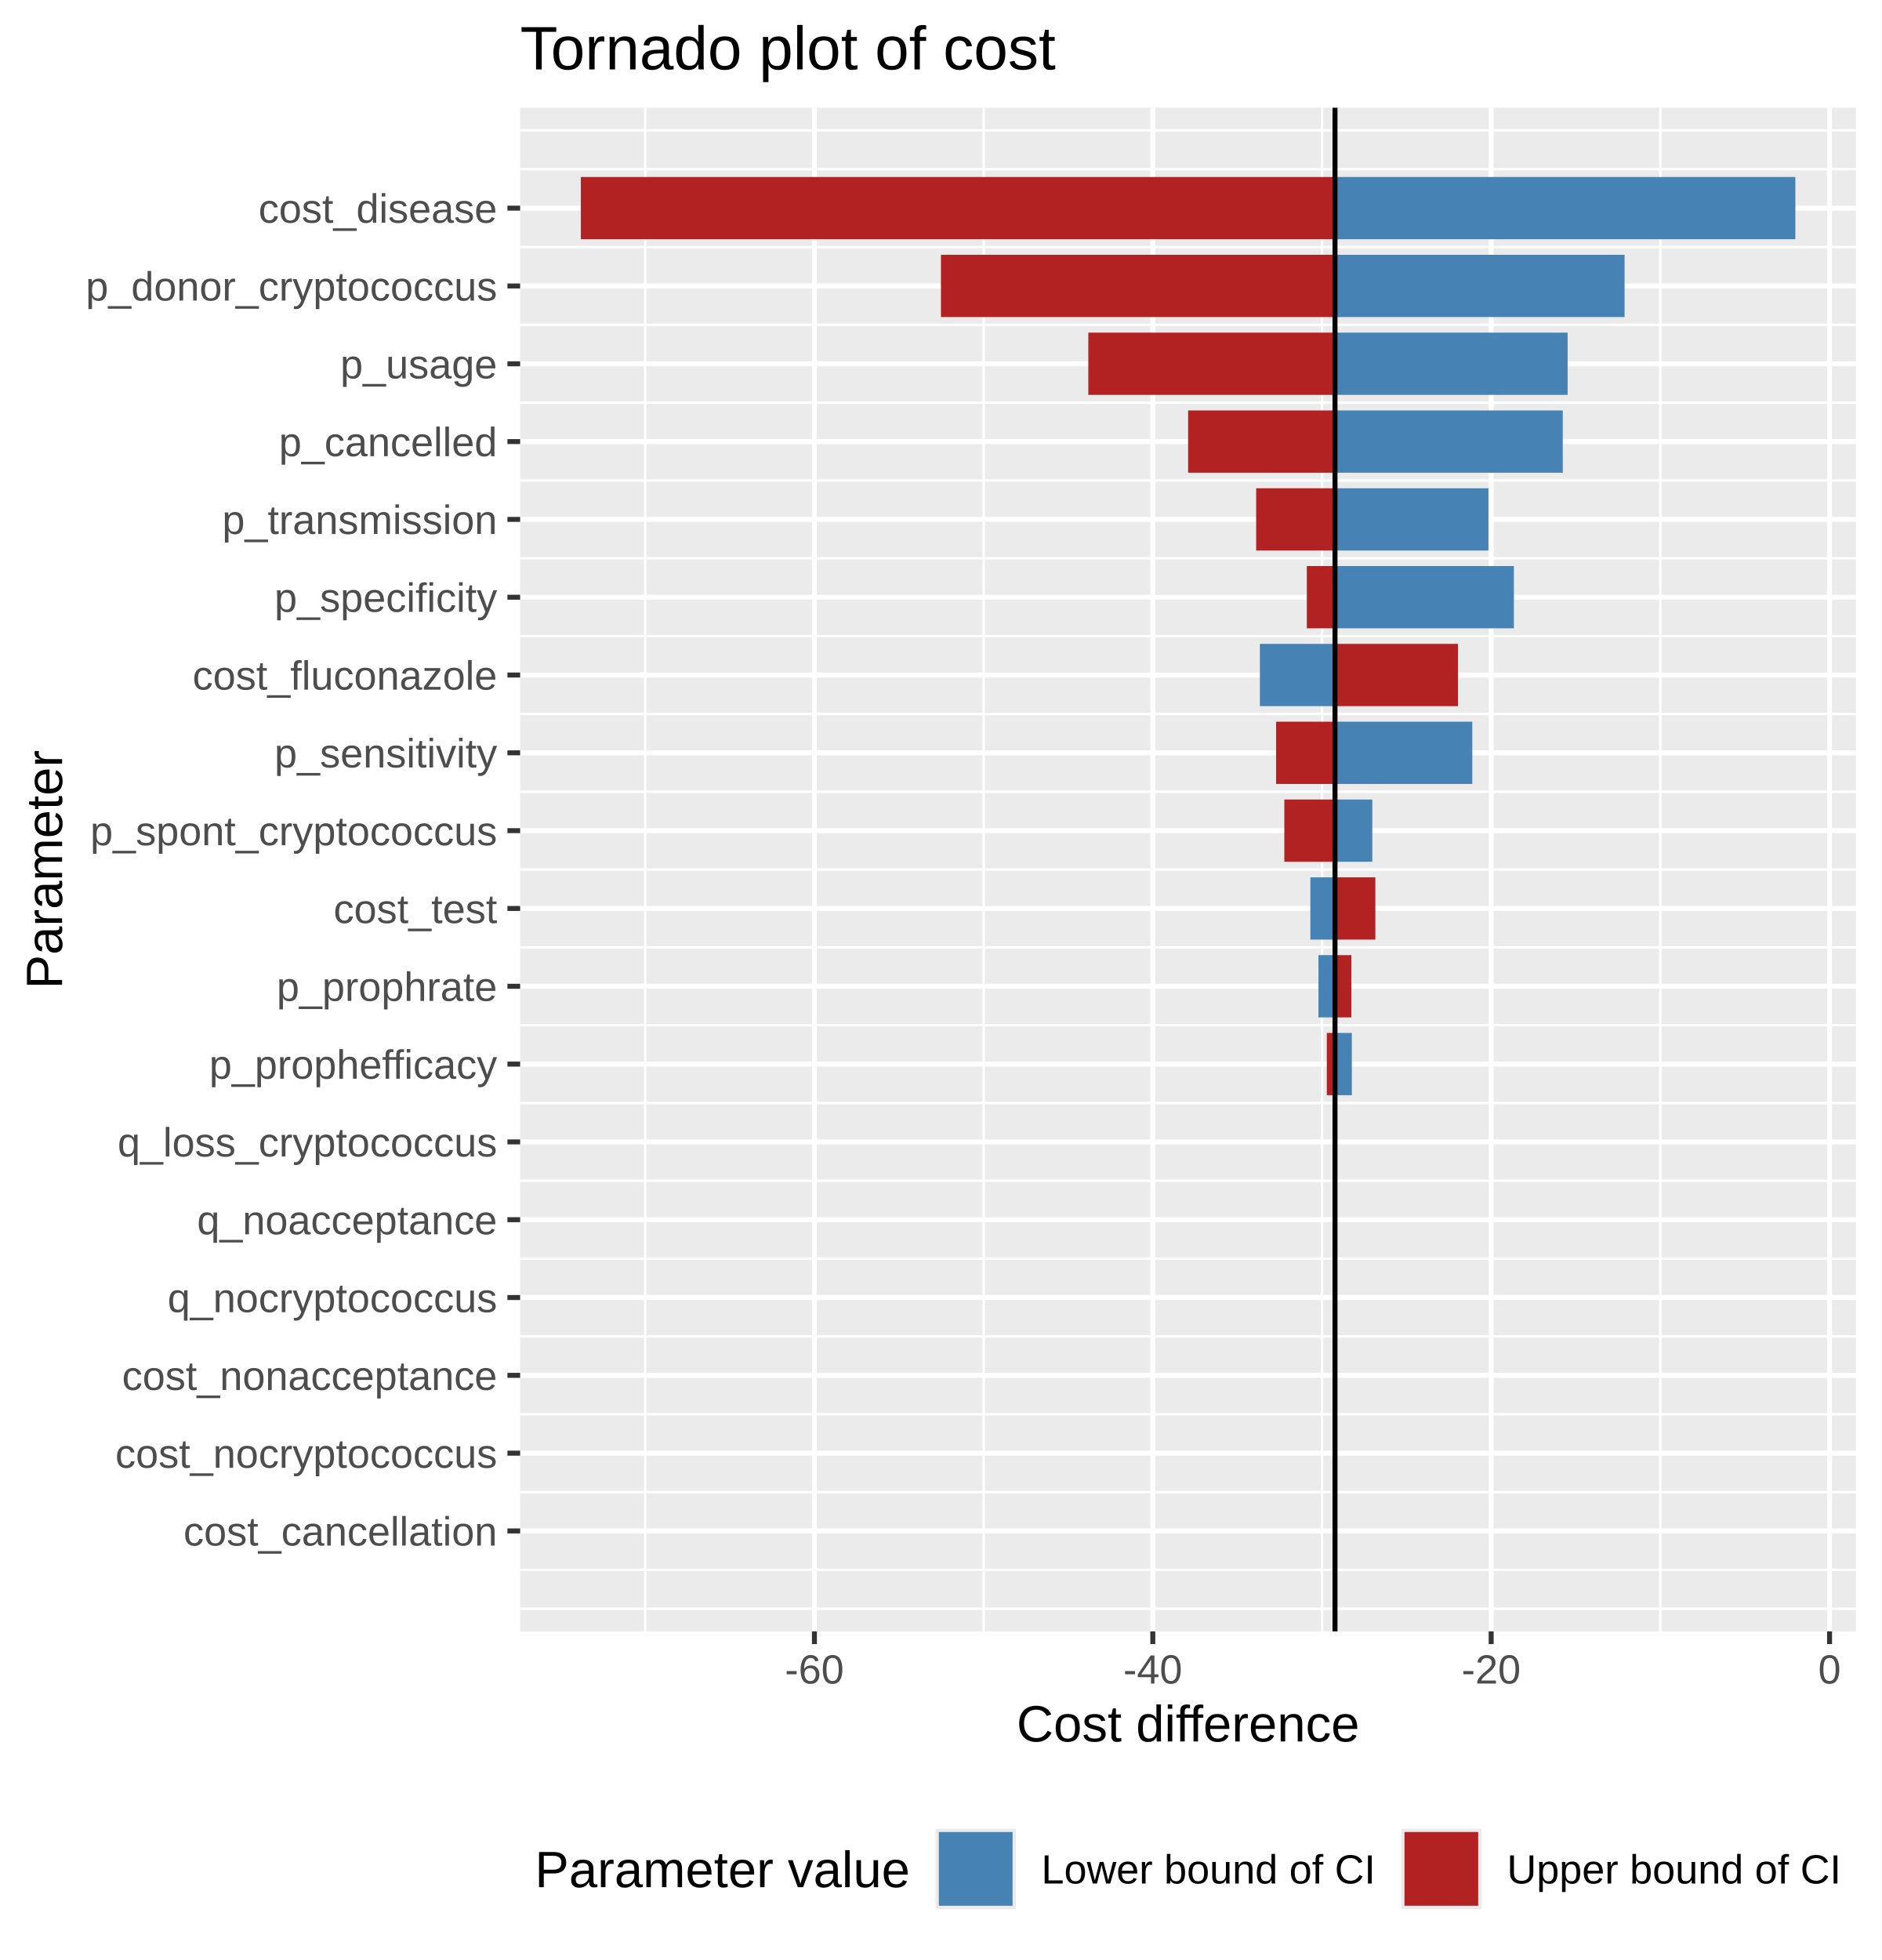
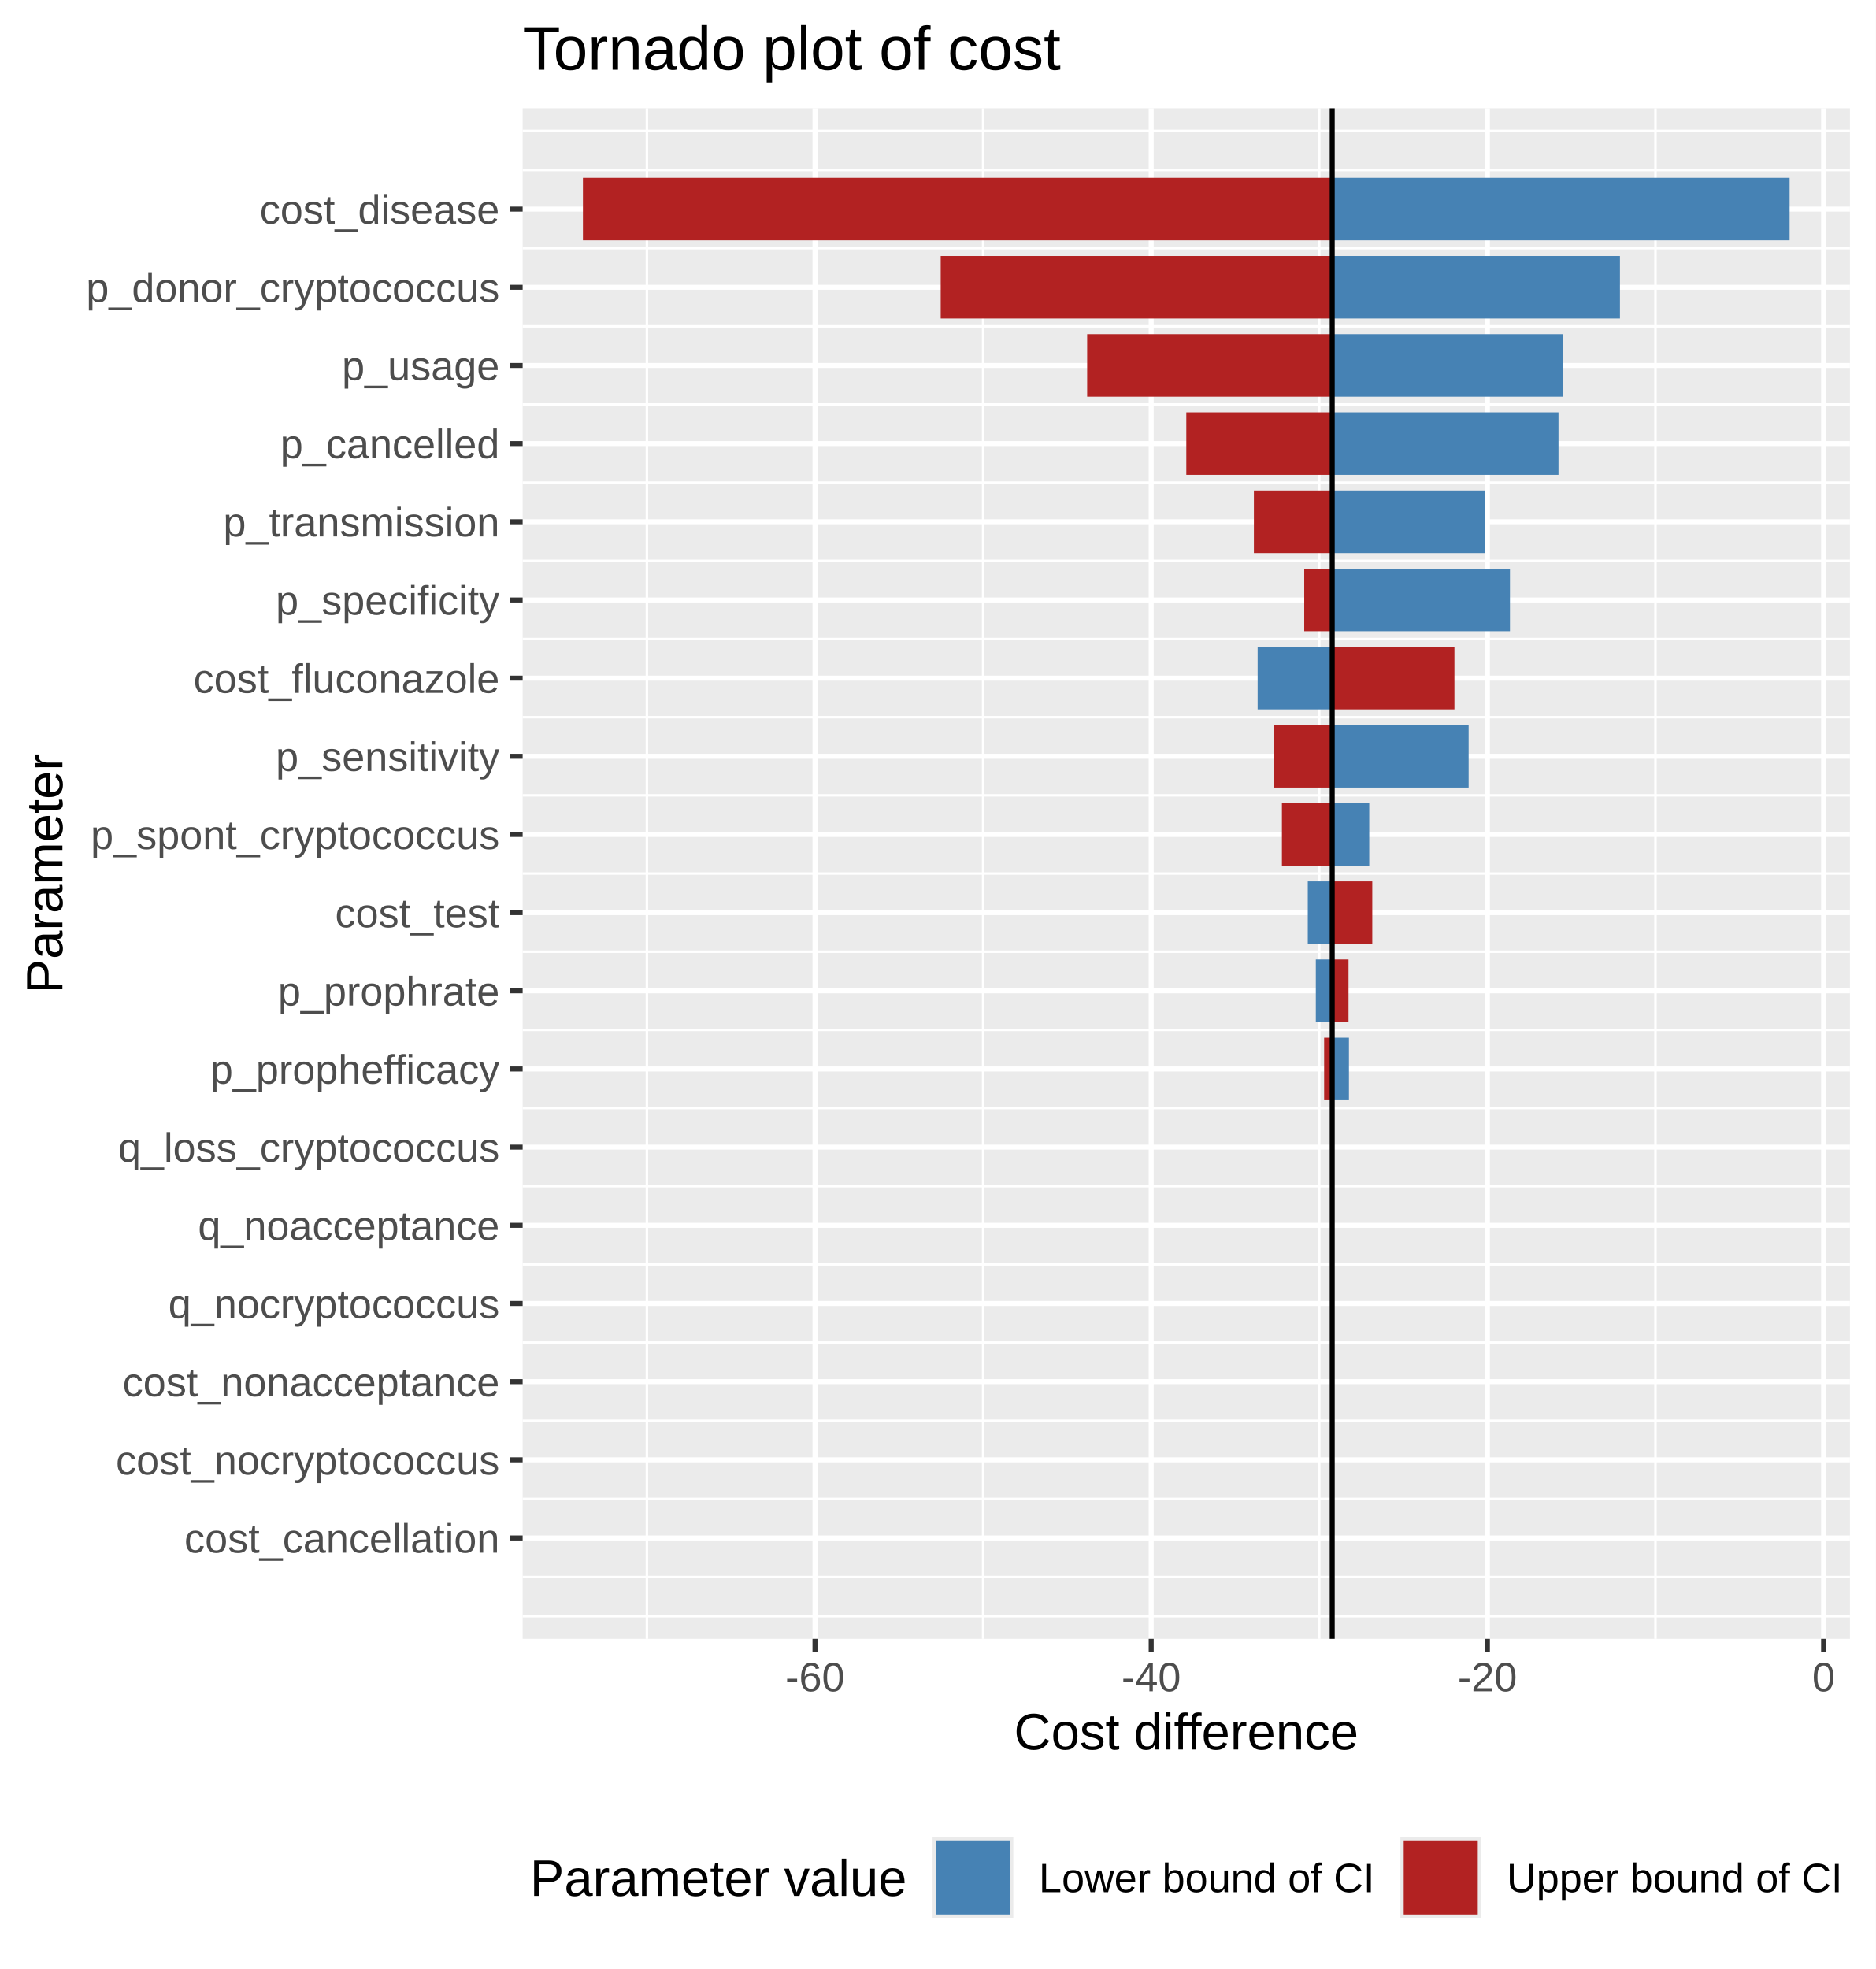
- <svg xmlns="http://www.w3.org/2000/svg" class="svglite" width="404.80pt" height="421.60pt" viewBox="0 0 404.80 421.60">
+ <svg xmlns="http://www.w3.org/2000/svg" class="svglite" width="401.60pt" height="421.60pt" viewBox="0 0 401.60 421.60">
  <defs>
    <style type="text/css">
    .svglite line, .svglite polyline, .svglite polygon, .svglite path, .svglite rect, .svglite circle {
      fill: none;
      stroke: #000000;
      stroke-linecap: round;
      stroke-linejoin: round;
      stroke-miterlimit: 10.00;
    }
    .svglite text {
      white-space: pre;
    }
  </style>
  </defs>
  <rect width="100%" height="100%" style="stroke: none; fill: #FFFFFF;" />
  <defs>
-     <clipPath id="cpMC4wMHw0MDQuODB8MC4wMHw0MjEuNjA=">
-       <rect x="0.00" y="0.00" width="404.80" height="421.60" />
+     <clipPath id="cpMC4wMHw0MDEuNjB8MC4wMHw0MjEuNjA=">
+       <rect x="0.00" y="0.00" width="401.60" height="421.60" />
    </clipPath>
  </defs>
-   <g clip-path="url(#cpMC4wMHw0MDQuODB8MC4wMHw0MjEuNjA=)">
-     <rect x="0" y="-0" width="404.80" height="421.60" style="stroke-width: 1.07; stroke: #FFFFFF; fill: #FFFFFF;" />
+   <g clip-path="url(#cpMC4wMHw0MDEuNjB8MC4wMHw0MjEuNjA=)">
+     <rect x="0" y="-0" width="401.60" height="421.60" style="stroke-width: 1.07; stroke: #FFFFFF; fill: #FFFFFF;" />
  </g>
  <defs>
-     <clipPath id="cpMTExLjkxfDM5OS4zMnwyMy4xOHwzNTAuOTE=">
-       <rect x="111.91" y="23.18" width="287.41" height="327.73" />
+     <clipPath id="cpMTExLjkxfDM5Ni4xMnwyMy4xOHwzNTAuOTE=">
+       <rect x="111.91" y="23.18" width="284.21" height="327.73" />
    </clipPath>
  </defs>
-   <g clip-path="url(#cpMTExLjkxfDM5OS4zMnwyMy4xOHwzNTAuOTE=)">
-     <rect x="111.91" y="23.18" width="287.41" height="327.73" style="stroke-width: 1.07; stroke: none; fill: #EBEBEB;" />
-     <polyline points="111.91,346.05 399.32,346.05 " style="stroke-width: 0.53; stroke: #FFFFFF; stroke-linecap: butt;" />
-     <polyline points="111.91,337.68 399.32,337.68 " style="stroke-width: 0.53; stroke: #FFFFFF; stroke-linecap: butt;" />
-     <polyline points="111.91,320.95 399.32,320.95 " style="stroke-width: 0.53; stroke: #FFFFFF; stroke-linecap: butt;" />
-     <polyline points="111.91,304.21 399.32,304.21 " style="stroke-width: 0.53; stroke: #FFFFFF; stroke-linecap: butt;" />
-     <polyline points="111.91,287.47 399.32,287.47 " style="stroke-width: 0.53; stroke: #FFFFFF; stroke-linecap: butt;" />
-     <polyline points="111.91,270.73 399.32,270.73 " style="stroke-width: 0.53; stroke: #FFFFFF; stroke-linecap: butt;" />
-     <polyline points="111.91,253.99 399.32,253.99 " style="stroke-width: 0.53; stroke: #FFFFFF; stroke-linecap: butt;" />
-     <polyline points="111.91,237.26 399.32,237.26 " style="stroke-width: 0.53; stroke: #FFFFFF; stroke-linecap: butt;" />
-     <polyline points="111.91,220.52 399.32,220.52 " style="stroke-width: 0.53; stroke: #FFFFFF; stroke-linecap: butt;" />
-     <polyline points="111.91,203.78 399.32,203.78 " style="stroke-width: 0.53; stroke: #FFFFFF; stroke-linecap: butt;" />
-     <polyline points="111.91,187.04 399.32,187.04 " style="stroke-width: 0.53; stroke: #FFFFFF; stroke-linecap: butt;" />
-     <polyline points="111.91,170.30 399.32,170.30 " style="stroke-width: 0.53; stroke: #FFFFFF; stroke-linecap: butt;" />
-     <polyline points="111.91,153.57 399.32,153.57 " style="stroke-width: 0.53; stroke: #FFFFFF; stroke-linecap: butt;" />
-     <polyline points="111.91,136.83 399.32,136.83 " style="stroke-width: 0.53; stroke: #FFFFFF; stroke-linecap: butt;" />
-     <polyline points="111.91,120.09 399.32,120.09 " style="stroke-width: 0.53; stroke: #FFFFFF; stroke-linecap: butt;" />
-     <polyline points="111.91,103.35 399.32,103.35 " style="stroke-width: 0.53; stroke: #FFFFFF; stroke-linecap: butt;" />
-     <polyline points="111.91,86.61 399.32,86.61 " style="stroke-width: 0.53; stroke: #FFFFFF; stroke-linecap: butt;" />
-     <polyline points="111.91,69.88 399.32,69.88 " style="stroke-width: 0.53; stroke: #FFFFFF; stroke-linecap: butt;" />
-     <polyline points="111.91,53.14 399.32,53.14 " style="stroke-width: 0.53; stroke: #FFFFFF; stroke-linecap: butt;" />
-     <polyline points="111.91,36.40 399.32,36.40 " style="stroke-width: 0.53; stroke: #FFFFFF; stroke-linecap: butt;" />
-     <polyline points="111.91,28.03 399.32,28.03 " style="stroke-width: 0.53; stroke: #FFFFFF; stroke-linecap: butt;" />
-     <polyline points="138.81,350.91 138.81,23.18 " style="stroke-width: 0.53; stroke: #FFFFFF; stroke-linecap: butt;" />
-     <polyline points="211.62,350.91 211.62,23.18 " style="stroke-width: 0.53; stroke: #FFFFFF; stroke-linecap: butt;" />
-     <polyline points="284.42,350.91 284.42,23.18 " style="stroke-width: 0.53; stroke: #FFFFFF; stroke-linecap: butt;" />
-     <polyline points="357.22,350.91 357.22,23.18 " style="stroke-width: 0.53; stroke: #FFFFFF; stroke-linecap: butt;" />
-     <polyline points="111.91,329.31 399.32,329.31 " style="stroke-width: 1.07; stroke: #FFFFFF; stroke-linecap: butt;" />
-     <polyline points="111.91,312.58 399.32,312.58 " style="stroke-width: 1.07; stroke: #FFFFFF; stroke-linecap: butt;" />
-     <polyline points="111.91,295.84 399.32,295.84 " style="stroke-width: 1.07; stroke: #FFFFFF; stroke-linecap: butt;" />
-     <polyline points="111.91,279.10 399.32,279.10 " style="stroke-width: 1.07; stroke: #FFFFFF; stroke-linecap: butt;" />
-     <polyline points="111.91,262.36 399.32,262.36 " style="stroke-width: 1.07; stroke: #FFFFFF; stroke-linecap: butt;" />
-     <polyline points="111.91,245.62 399.32,245.62 " style="stroke-width: 1.07; stroke: #FFFFFF; stroke-linecap: butt;" />
-     <polyline points="111.91,228.89 399.32,228.89 " style="stroke-width: 1.07; stroke: #FFFFFF; stroke-linecap: butt;" />
-     <polyline points="111.91,212.15 399.32,212.15 " style="stroke-width: 1.07; stroke: #FFFFFF; stroke-linecap: butt;" />
-     <polyline points="111.91,195.41 399.32,195.41 " style="stroke-width: 1.07; stroke: #FFFFFF; stroke-linecap: butt;" />
-     <polyline points="111.91,178.67 399.32,178.67 " style="stroke-width: 1.07; stroke: #FFFFFF; stroke-linecap: butt;" />
-     <polyline points="111.91,161.93 399.32,161.93 " style="stroke-width: 1.07; stroke: #FFFFFF; stroke-linecap: butt;" />
-     <polyline points="111.91,145.20 399.32,145.20 " style="stroke-width: 1.07; stroke: #FFFFFF; stroke-linecap: butt;" />
-     <polyline points="111.91,128.46 399.32,128.46 " style="stroke-width: 1.07; stroke: #FFFFFF; stroke-linecap: butt;" />
-     <polyline points="111.91,111.72 399.32,111.72 " style="stroke-width: 1.07; stroke: #FFFFFF; stroke-linecap: butt;" />
-     <polyline points="111.91,94.98 399.32,94.98 " style="stroke-width: 1.07; stroke: #FFFFFF; stroke-linecap: butt;" />
-     <polyline points="111.91,78.25 399.32,78.25 " style="stroke-width: 1.07; stroke: #FFFFFF; stroke-linecap: butt;" />
-     <polyline points="111.91,61.51 399.32,61.51 " style="stroke-width: 1.07; stroke: #FFFFFF; stroke-linecap: butt;" />
-     <polyline points="111.91,44.77 399.32,44.77 " style="stroke-width: 1.07; stroke: #FFFFFF; stroke-linecap: butt;" />
-     <polyline points="175.22,350.91 175.22,23.18 " style="stroke-width: 1.07; stroke: #FFFFFF; stroke-linecap: butt;" />
-     <polyline points="248.02,350.91 248.02,23.18 " style="stroke-width: 1.07; stroke: #FFFFFF; stroke-linecap: butt;" />
-     <polyline points="320.82,350.91 320.82,23.18 " style="stroke-width: 1.07; stroke: #FFFFFF; stroke-linecap: butt;" />
-     <polyline points="393.62,350.91 393.62,23.18 " style="stroke-width: 1.07; stroke: #FFFFFF; stroke-linecap: butt;" />
-     <rect x="287.22" y="322.62" width="0.00" height="13.39" style="stroke-width: 1.07; stroke: none; stroke-linecap: butt; stroke-linejoin: miter; fill: #4682B4;" />
-     <rect x="287.22" y="305.88" width="0.00" height="13.39" style="stroke-width: 1.07; stroke: none; stroke-linecap: butt; stroke-linejoin: miter; fill: #4682B4;" />
-     <rect x="287.22" y="289.14" width="0.00" height="13.39" style="stroke-width: 1.07; stroke: none; stroke-linecap: butt; stroke-linejoin: miter; fill: #4682B4;" />
-     <rect x="287.22" y="272.41" width="0.00" height="13.39" style="stroke-width: 1.07; stroke: none; stroke-linecap: butt; stroke-linejoin: miter; fill: #4682B4;" />
-     <rect x="287.22" y="255.67" width="0.00" height="13.39" style="stroke-width: 1.07; stroke: none; stroke-linecap: butt; stroke-linejoin: miter; fill: #4682B4;" />
-     <rect x="287.22" y="238.93" width="0.00" height="13.39" style="stroke-width: 1.07; stroke: none; stroke-linecap: butt; stroke-linejoin: miter; fill: #4682B4;" />
-     <rect x="287.22" y="222.19" width="3.62" height="13.39" style="stroke-width: 1.07; stroke: none; stroke-linecap: butt; stroke-linejoin: miter; fill: #4682B4;" />
-     <rect x="283.66" y="205.45" width="3.56" height="13.39" style="stroke-width: 1.07; stroke: none; stroke-linecap: butt; stroke-linejoin: miter; fill: #4682B4;" />
-     <rect x="281.92" y="188.72" width="5.30" height="13.39" style="stroke-width: 1.07; stroke: none; stroke-linecap: butt; stroke-linejoin: miter; fill: #4682B4;" />
-     <rect x="287.22" y="171.98" width="8.02" height="13.39" style="stroke-width: 1.07; stroke: none; stroke-linecap: butt; stroke-linejoin: miter; fill: #4682B4;" />
-     <rect x="287.22" y="155.24" width="29.54" height="13.39" style="stroke-width: 1.07; stroke: none; stroke-linecap: butt; stroke-linejoin: miter; fill: #4682B4;" />
-     <rect x="271.06" y="138.50" width="16.15" height="13.39" style="stroke-width: 1.07; stroke: none; stroke-linecap: butt; stroke-linejoin: miter; fill: #4682B4;" />
-     <rect x="287.22" y="121.76" width="38.49" height="13.39" style="stroke-width: 1.07; stroke: none; stroke-linecap: butt; stroke-linejoin: miter; fill: #4682B4;" />
-     <rect x="287.22" y="105.03" width="33.01" height="13.39" style="stroke-width: 1.07; stroke: none; stroke-linecap: butt; stroke-linejoin: miter; fill: #4682B4;" />
-     <rect x="287.22" y="88.29" width="49.00" height="13.39" style="stroke-width: 1.07; stroke: none; stroke-linecap: butt; stroke-linejoin: miter; fill: #4682B4;" />
-     <rect x="287.22" y="71.55" width="50.05" height="13.39" style="stroke-width: 1.07; stroke: none; stroke-linecap: butt; stroke-linejoin: miter; fill: #4682B4;" />
-     <rect x="287.22" y="54.81" width="62.30" height="13.39" style="stroke-width: 1.07; stroke: none; stroke-linecap: butt; stroke-linejoin: miter; fill: #4682B4;" />
-     <rect x="287.22" y="38.07" width="99.04" height="13.39" style="stroke-width: 1.07; stroke: none; stroke-linecap: butt; stroke-linejoin: miter; fill: #4682B4;" />
-     <rect x="287.22" y="322.62" width="0.00" height="13.39" style="stroke-width: 1.07; stroke: none; stroke-linecap: butt; stroke-linejoin: miter; fill: #B22222;" />
-     <rect x="287.22" y="305.88" width="0.00" height="13.39" style="stroke-width: 1.07; stroke: none; stroke-linecap: butt; stroke-linejoin: miter; fill: #B22222;" />
-     <rect x="287.22" y="289.14" width="0.00" height="13.39" style="stroke-width: 1.07; stroke: none; stroke-linecap: butt; stroke-linejoin: miter; fill: #B22222;" />
-     <rect x="287.22" y="272.41" width="0.00" height="13.39" style="stroke-width: 1.07; stroke: none; stroke-linecap: butt; stroke-linejoin: miter; fill: #B22222;" />
-     <rect x="287.22" y="255.67" width="0.00" height="13.39" style="stroke-width: 1.07; stroke: none; stroke-linecap: butt; stroke-linejoin: miter; fill: #B22222;" />
-     <rect x="287.22" y="238.93" width="0.00" height="13.39" style="stroke-width: 1.07; stroke: none; stroke-linecap: butt; stroke-linejoin: miter; fill: #B22222;" />
-     <rect x="285.46" y="222.19" width="1.75" height="13.39" style="stroke-width: 1.07; stroke: none; stroke-linecap: butt; stroke-linejoin: miter; fill: #B22222;" />
-     <rect x="287.22" y="205.45" width="3.52" height="13.39" style="stroke-width: 1.07; stroke: none; stroke-linecap: butt; stroke-linejoin: miter; fill: #B22222;" />
-     <rect x="287.22" y="188.72" width="8.68" height="13.39" style="stroke-width: 1.07; stroke: none; stroke-linecap: butt; stroke-linejoin: miter; fill: #B22222;" />
-     <rect x="276.32" y="171.98" width="10.90" height="13.39" style="stroke-width: 1.07; stroke: none; stroke-linecap: butt; stroke-linejoin: miter; fill: #B22222;" />
-     <rect x="274.55" y="155.24" width="12.67" height="13.39" style="stroke-width: 1.07; stroke: none; stroke-linecap: butt; stroke-linejoin: miter; fill: #B22222;" />
-     <rect x="287.22" y="138.50" width="26.46" height="13.39" style="stroke-width: 1.07; stroke: none; stroke-linecap: butt; stroke-linejoin: miter; fill: #B22222;" />
-     <rect x="281.16" y="121.76" width="6.06" height="13.39" style="stroke-width: 1.07; stroke: none; stroke-linecap: butt; stroke-linejoin: miter; fill: #B22222;" />
-     <rect x="270.26" y="105.03" width="16.96" height="13.39" style="stroke-width: 1.07; stroke: none; stroke-linecap: butt; stroke-linejoin: miter; fill: #B22222;" />
-     <rect x="255.62" y="88.29" width="31.59" height="13.39" style="stroke-width: 1.07; stroke: none; stroke-linecap: butt; stroke-linejoin: miter; fill: #B22222;" />
-     <rect x="234.15" y="71.55" width="53.07" height="13.39" style="stroke-width: 1.07; stroke: none; stroke-linecap: butt; stroke-linejoin: miter; fill: #B22222;" />
-     <rect x="202.44" y="54.81" width="84.77" height="13.39" style="stroke-width: 1.07; stroke: none; stroke-linecap: butt; stroke-linejoin: miter; fill: #B22222;" />
-     <rect x="124.97" y="38.07" width="162.25" height="13.39" style="stroke-width: 1.07; stroke: none; stroke-linecap: butt; stroke-linejoin: miter; fill: #B22222;" />
-     <line x1="287.22" y1="350.91" x2="287.22" y2="23.18" style="stroke-width: 1.07; stroke-linecap: butt;" />
+   <g clip-path="url(#cpMTExLjkxfDM5Ni4xMnwyMy4xOHwzNTAuOTE=)">
+     <rect x="111.91" y="23.18" width="284.21" height="327.73" style="stroke-width: 1.07; stroke: none; fill: #EBEBEB;" />
+     <polyline points="111.91,346.05 396.12,346.05 " style="stroke-width: 0.53; stroke: #FFFFFF; stroke-linecap: butt;" />
+     <polyline points="111.91,337.68 396.12,337.68 " style="stroke-width: 0.53; stroke: #FFFFFF; stroke-linecap: butt;" />
+     <polyline points="111.91,320.95 396.12,320.95 " style="stroke-width: 0.53; stroke: #FFFFFF; stroke-linecap: butt;" />
+     <polyline points="111.91,304.21 396.12,304.21 " style="stroke-width: 0.53; stroke: #FFFFFF; stroke-linecap: butt;" />
+     <polyline points="111.91,287.47 396.12,287.47 " style="stroke-width: 0.53; stroke: #FFFFFF; stroke-linecap: butt;" />
+     <polyline points="111.91,270.73 396.12,270.73 " style="stroke-width: 0.53; stroke: #FFFFFF; stroke-linecap: butt;" />
+     <polyline points="111.91,253.99 396.12,253.99 " style="stroke-width: 0.53; stroke: #FFFFFF; stroke-linecap: butt;" />
+     <polyline points="111.91,237.26 396.12,237.26 " style="stroke-width: 0.53; stroke: #FFFFFF; stroke-linecap: butt;" />
+     <polyline points="111.91,220.52 396.12,220.52 " style="stroke-width: 0.53; stroke: #FFFFFF; stroke-linecap: butt;" />
+     <polyline points="111.91,203.78 396.12,203.78 " style="stroke-width: 0.53; stroke: #FFFFFF; stroke-linecap: butt;" />
+     <polyline points="111.91,187.04 396.12,187.04 " style="stroke-width: 0.53; stroke: #FFFFFF; stroke-linecap: butt;" />
+     <polyline points="111.91,170.30 396.12,170.30 " style="stroke-width: 0.53; stroke: #FFFFFF; stroke-linecap: butt;" />
+     <polyline points="111.91,153.57 396.12,153.57 " style="stroke-width: 0.53; stroke: #FFFFFF; stroke-linecap: butt;" />
+     <polyline points="111.91,136.83 396.12,136.83 " style="stroke-width: 0.53; stroke: #FFFFFF; stroke-linecap: butt;" />
+     <polyline points="111.91,120.09 396.12,120.09 " style="stroke-width: 0.53; stroke: #FFFFFF; stroke-linecap: butt;" />
+     <polyline points="111.91,103.35 396.12,103.35 " style="stroke-width: 0.53; stroke: #FFFFFF; stroke-linecap: butt;" />
+     <polyline points="111.91,86.61 396.12,86.61 " style="stroke-width: 0.53; stroke: #FFFFFF; stroke-linecap: butt;" />
+     <polyline points="111.91,69.88 396.12,69.88 " style="stroke-width: 0.53; stroke: #FFFFFF; stroke-linecap: butt;" />
+     <polyline points="111.91,53.14 396.12,53.14 " style="stroke-width: 0.53; stroke: #FFFFFF; stroke-linecap: butt;" />
+     <polyline points="111.91,36.40 396.12,36.40 " style="stroke-width: 0.53; stroke: #FFFFFF; stroke-linecap: butt;" />
+     <polyline points="111.91,28.03 396.12,28.03 " style="stroke-width: 0.53; stroke: #FFFFFF; stroke-linecap: butt;" />
+     <polyline points="138.52,350.91 138.52,23.18 " style="stroke-width: 0.53; stroke: #FFFFFF; stroke-linecap: butt;" />
+     <polyline points="210.51,350.91 210.51,23.18 " style="stroke-width: 0.53; stroke: #FFFFFF; stroke-linecap: butt;" />
+     <polyline points="282.49,350.91 282.49,23.18 " style="stroke-width: 0.53; stroke: #FFFFFF; stroke-linecap: butt;" />
+     <polyline points="354.48,350.91 354.48,23.18 " style="stroke-width: 0.53; stroke: #FFFFFF; stroke-linecap: butt;" />
+     <polyline points="111.91,329.31 396.12,329.31 " style="stroke-width: 1.07; stroke: #FFFFFF; stroke-linecap: butt;" />
+     <polyline points="111.91,312.58 396.12,312.58 " style="stroke-width: 1.07; stroke: #FFFFFF; stroke-linecap: butt;" />
+     <polyline points="111.91,295.84 396.12,295.84 " style="stroke-width: 1.07; stroke: #FFFFFF; stroke-linecap: butt;" />
+     <polyline points="111.91,279.10 396.12,279.10 " style="stroke-width: 1.07; stroke: #FFFFFF; stroke-linecap: butt;" />
+     <polyline points="111.91,262.36 396.12,262.36 " style="stroke-width: 1.07; stroke: #FFFFFF; stroke-linecap: butt;" />
+     <polyline points="111.91,245.62 396.12,245.62 " style="stroke-width: 1.07; stroke: #FFFFFF; stroke-linecap: butt;" />
+     <polyline points="111.91,228.89 396.12,228.89 " style="stroke-width: 1.07; stroke: #FFFFFF; stroke-linecap: butt;" />
+     <polyline points="111.91,212.15 396.12,212.15 " style="stroke-width: 1.07; stroke: #FFFFFF; stroke-linecap: butt;" />
+     <polyline points="111.91,195.41 396.12,195.41 " style="stroke-width: 1.07; stroke: #FFFFFF; stroke-linecap: butt;" />
+     <polyline points="111.91,178.67 396.12,178.67 " style="stroke-width: 1.07; stroke: #FFFFFF; stroke-linecap: butt;" />
+     <polyline points="111.91,161.93 396.12,161.93 " style="stroke-width: 1.07; stroke: #FFFFFF; stroke-linecap: butt;" />
+     <polyline points="111.91,145.20 396.12,145.20 " style="stroke-width: 1.07; stroke: #FFFFFF; stroke-linecap: butt;" />
+     <polyline points="111.91,128.46 396.12,128.46 " style="stroke-width: 1.07; stroke: #FFFFFF; stroke-linecap: butt;" />
+     <polyline points="111.91,111.72 396.12,111.72 " style="stroke-width: 1.07; stroke: #FFFFFF; stroke-linecap: butt;" />
+     <polyline points="111.91,94.98 396.12,94.98 " style="stroke-width: 1.07; stroke: #FFFFFF; stroke-linecap: butt;" />
+     <polyline points="111.91,78.25 396.12,78.25 " style="stroke-width: 1.07; stroke: #FFFFFF; stroke-linecap: butt;" />
+     <polyline points="111.91,61.51 396.12,61.51 " style="stroke-width: 1.07; stroke: #FFFFFF; stroke-linecap: butt;" />
+     <polyline points="111.91,44.77 396.12,44.77 " style="stroke-width: 1.07; stroke: #FFFFFF; stroke-linecap: butt;" />
+     <polyline points="174.51,350.91 174.51,23.18 " style="stroke-width: 1.07; stroke: #FFFFFF; stroke-linecap: butt;" />
+     <polyline points="246.50,350.91 246.50,23.18 " style="stroke-width: 1.07; stroke: #FFFFFF; stroke-linecap: butt;" />
+     <polyline points="318.49,350.91 318.49,23.18 " style="stroke-width: 1.07; stroke: #FFFFFF; stroke-linecap: butt;" />
+     <polyline points="390.48,350.91 390.48,23.18 " style="stroke-width: 1.07; stroke: #FFFFFF; stroke-linecap: butt;" />
+     <rect x="285.26" y="322.62" width="0.00" height="13.39" style="stroke-width: 1.07; stroke: none; stroke-linecap: butt; stroke-linejoin: miter; fill: #4682B4;" />
+     <rect x="285.26" y="305.88" width="0.00" height="13.39" style="stroke-width: 1.07; stroke: none; stroke-linecap: butt; stroke-linejoin: miter; fill: #4682B4;" />
+     <rect x="285.26" y="289.14" width="0.00" height="13.39" style="stroke-width: 1.07; stroke: none; stroke-linecap: butt; stroke-linejoin: miter; fill: #4682B4;" />
+     <rect x="285.26" y="272.41" width="0.00" height="13.39" style="stroke-width: 1.07; stroke: none; stroke-linecap: butt; stroke-linejoin: miter; fill: #4682B4;" />
+     <rect x="285.26" y="255.67" width="0.00" height="13.39" style="stroke-width: 1.07; stroke: none; stroke-linecap: butt; stroke-linejoin: miter; fill: #4682B4;" />
+     <rect x="285.26" y="238.93" width="0.00" height="13.39" style="stroke-width: 1.07; stroke: none; stroke-linecap: butt; stroke-linejoin: miter; fill: #4682B4;" />
+     <rect x="285.26" y="222.19" width="3.58" height="13.39" style="stroke-width: 1.07; stroke: none; stroke-linecap: butt; stroke-linejoin: miter; fill: #4682B4;" />
+     <rect x="281.75" y="205.45" width="3.52" height="13.39" style="stroke-width: 1.07; stroke: none; stroke-linecap: butt; stroke-linejoin: miter; fill: #4682B4;" />
+     <rect x="280.03" y="188.72" width="5.24" height="13.39" style="stroke-width: 1.07; stroke: none; stroke-linecap: butt; stroke-linejoin: miter; fill: #4682B4;" />
+     <rect x="285.26" y="171.98" width="7.93" height="13.39" style="stroke-width: 1.07; stroke: none; stroke-linecap: butt; stroke-linejoin: miter; fill: #4682B4;" />
+     <rect x="285.26" y="155.24" width="29.21" height="13.39" style="stroke-width: 1.07; stroke: none; stroke-linecap: butt; stroke-linejoin: miter; fill: #4682B4;" />
+     <rect x="269.29" y="138.50" width="15.97" height="13.39" style="stroke-width: 1.07; stroke: none; stroke-linecap: butt; stroke-linejoin: miter; fill: #4682B4;" />
+     <rect x="285.26" y="121.76" width="38.06" height="13.39" style="stroke-width: 1.07; stroke: none; stroke-linecap: butt; stroke-linejoin: miter; fill: #4682B4;" />
+     <rect x="285.26" y="105.03" width="32.64" height="13.39" style="stroke-width: 1.07; stroke: none; stroke-linecap: butt; stroke-linejoin: miter; fill: #4682B4;" />
+     <rect x="285.26" y="88.29" width="48.45" height="13.39" style="stroke-width: 1.07; stroke: none; stroke-linecap: butt; stroke-linejoin: miter; fill: #4682B4;" />
+     <rect x="285.26" y="71.55" width="49.49" height="13.39" style="stroke-width: 1.07; stroke: none; stroke-linecap: butt; stroke-linejoin: miter; fill: #4682B4;" />
+     <rect x="285.26" y="54.81" width="61.61" height="13.39" style="stroke-width: 1.07; stroke: none; stroke-linecap: butt; stroke-linejoin: miter; fill: #4682B4;" />
+     <rect x="285.26" y="38.07" width="97.94" height="13.39" style="stroke-width: 1.07; stroke: none; stroke-linecap: butt; stroke-linejoin: miter; fill: #4682B4;" />
+     <rect x="285.26" y="322.62" width="0.00" height="13.39" style="stroke-width: 1.07; stroke: none; stroke-linecap: butt; stroke-linejoin: miter; fill: #B22222;" />
+     <rect x="285.26" y="305.88" width="0.00" height="13.39" style="stroke-width: 1.07; stroke: none; stroke-linecap: butt; stroke-linejoin: miter; fill: #B22222;" />
+     <rect x="285.26" y="289.14" width="0.00" height="13.39" style="stroke-width: 1.07; stroke: none; stroke-linecap: butt; stroke-linejoin: miter; fill: #B22222;" />
+     <rect x="285.26" y="272.41" width="0.00" height="13.39" style="stroke-width: 1.07; stroke: none; stroke-linecap: butt; stroke-linejoin: miter; fill: #B22222;" />
+     <rect x="285.26" y="255.67" width="0.00" height="13.39" style="stroke-width: 1.07; stroke: none; stroke-linecap: butt; stroke-linejoin: miter; fill: #B22222;" />
+     <rect x="285.26" y="238.93" width="0.00" height="13.39" style="stroke-width: 1.07; stroke: none; stroke-linecap: butt; stroke-linejoin: miter; fill: #B22222;" />
+     <rect x="283.53" y="222.19" width="1.73" height="13.39" style="stroke-width: 1.07; stroke: none; stroke-linecap: butt; stroke-linejoin: miter; fill: #B22222;" />
+     <rect x="285.26" y="205.45" width="3.49" height="13.39" style="stroke-width: 1.07; stroke: none; stroke-linecap: butt; stroke-linejoin: miter; fill: #B22222;" />
+     <rect x="285.26" y="188.72" width="8.58" height="13.39" style="stroke-width: 1.07; stroke: none; stroke-linecap: butt; stroke-linejoin: miter; fill: #B22222;" />
+     <rect x="274.49" y="171.98" width="10.78" height="13.39" style="stroke-width: 1.07; stroke: none; stroke-linecap: butt; stroke-linejoin: miter; fill: #B22222;" />
+     <rect x="272.74" y="155.24" width="12.53" height="13.39" style="stroke-width: 1.07; stroke: none; stroke-linecap: butt; stroke-linejoin: miter; fill: #B22222;" />
+     <rect x="285.26" y="138.50" width="26.17" height="13.39" style="stroke-width: 1.07; stroke: none; stroke-linecap: butt; stroke-linejoin: miter; fill: #B22222;" />
+     <rect x="279.27" y="121.76" width="5.99" height="13.39" style="stroke-width: 1.07; stroke: none; stroke-linecap: butt; stroke-linejoin: miter; fill: #B22222;" />
+     <rect x="268.49" y="105.03" width="16.77" height="13.39" style="stroke-width: 1.07; stroke: none; stroke-linecap: butt; stroke-linejoin: miter; fill: #B22222;" />
+     <rect x="254.02" y="88.29" width="31.24" height="13.39" style="stroke-width: 1.07; stroke: none; stroke-linecap: butt; stroke-linejoin: miter; fill: #B22222;" />
+     <rect x="232.79" y="71.55" width="52.48" height="13.39" style="stroke-width: 1.07; stroke: none; stroke-linecap: butt; stroke-linejoin: miter; fill: #B22222;" />
+     <rect x="201.43" y="54.81" width="83.83" height="13.39" style="stroke-width: 1.07; stroke: none; stroke-linecap: butt; stroke-linejoin: miter; fill: #B22222;" />
+     <rect x="124.82" y="38.07" width="160.44" height="13.39" style="stroke-width: 1.07; stroke: none; stroke-linecap: butt; stroke-linejoin: miter; fill: #B22222;" />
+     <line x1="285.26" y1="350.91" x2="285.26" y2="23.18" style="stroke-width: 1.07; stroke-linecap: butt;" />
  </g>
-   <g clip-path="url(#cpMC4wMHw0MDQuODB8MC4wMHw0MjEuNjA=)">
+   <g clip-path="url(#cpMC4wMHw0MDEuNjB8MC4wMHw0MjEuNjA=)">
    <text x="106.97" y="332.46" text-anchor="end" style="font-size: 8.80px;fill: #4D4D4D; font-family: &quot;Arial&quot;;" textLength="67.51px" lengthAdjust="spacingAndGlyphs">cost_cancellation</text>
    <text x="106.97" y="315.73" text-anchor="end" style="font-size: 8.80px;fill: #4D4D4D; font-family: &quot;Arial&quot;;" textLength="82.19px" lengthAdjust="spacingAndGlyphs">cost_nocryptococcus</text>
    <text x="106.97" y="298.99" text-anchor="end" style="font-size: 8.80px;fill: #4D4D4D; font-family: &quot;Arial&quot;;" textLength="80.75px" lengthAdjust="spacingAndGlyphs">cost_nonacceptance</text>
    <text x="106.97" y="282.25" text-anchor="end" style="font-size: 8.80px;fill: #4D4D4D; font-family: &quot;Arial&quot;;" textLength="70.94px" lengthAdjust="spacingAndGlyphs">q_nocryptococcus</text>
    <text x="106.97" y="265.51" text-anchor="end" style="font-size: 8.80px;fill: #4D4D4D; font-family: &quot;Arial&quot;;" textLength="64.61px" lengthAdjust="spacingAndGlyphs">q_noacceptance</text>
    <text x="106.97" y="248.77" text-anchor="end" style="font-size: 8.80px;fill: #4D4D4D; font-family: &quot;Arial&quot;;" textLength="81.69px" lengthAdjust="spacingAndGlyphs">q_loss_cryptococcus</text>
    <text x="106.97" y="232.04" text-anchor="end" style="font-size: 8.80px;fill: #4D4D4D; font-family: &quot;Arial&quot;;" textLength="61.98px" lengthAdjust="spacingAndGlyphs">p_prophefficacy</text>
    <text x="106.97" y="215.30" text-anchor="end" style="font-size: 8.80px;fill: #4D4D4D; font-family: &quot;Arial&quot;;" textLength="47.48px" lengthAdjust="spacingAndGlyphs">p_prophrate</text>
    <text x="106.97" y="198.56" text-anchor="end" style="font-size: 8.80px;fill: #4D4D4D; font-family: &quot;Arial&quot;;" textLength="35.23px" lengthAdjust="spacingAndGlyphs">cost_test</text>
    <text x="106.97" y="181.82" text-anchor="end" style="font-size: 8.80px;fill: #4D4D4D; font-family: &quot;Arial&quot;;" textLength="87.58px" lengthAdjust="spacingAndGlyphs">p_spont_cryptococcus</text>
    <text x="106.97" y="165.08" text-anchor="end" style="font-size: 8.80px;fill: #4D4D4D; font-family: &quot;Arial&quot;;" textLength="47.93px" lengthAdjust="spacingAndGlyphs">p_sensitivity</text>
    <text x="106.97" y="148.35" text-anchor="end" style="font-size: 8.80px;fill: #4D4D4D; font-family: &quot;Arial&quot;;" textLength="65.56px" lengthAdjust="spacingAndGlyphs">cost_fluconazole</text>
    <text x="106.97" y="131.61" text-anchor="end" style="font-size: 8.80px;fill: #4D4D4D; font-family: &quot;Arial&quot;;" textLength="47.93px" lengthAdjust="spacingAndGlyphs">p_specificity</text>
    <text x="106.97" y="114.87" text-anchor="end" style="font-size: 8.80px;fill: #4D4D4D; font-family: &quot;Arial&quot;;" textLength="59.18px" lengthAdjust="spacingAndGlyphs">p_transmission</text>
    <text x="106.97" y="98.13" text-anchor="end" style="font-size: 8.80px;fill: #4D4D4D; font-family: &quot;Arial&quot;;" textLength="46.97px" lengthAdjust="spacingAndGlyphs">p_cancelled</text>
    <text x="106.97" y="81.40" text-anchor="end" style="font-size: 8.80px;fill: #4D4D4D; font-family: &quot;Arial&quot;;" textLength="33.78px" lengthAdjust="spacingAndGlyphs">p_usage</text>
    <text x="106.97" y="64.66" text-anchor="end" style="font-size: 8.80px;fill: #4D4D4D; font-family: &quot;Arial&quot;;" textLength="88.56px" lengthAdjust="spacingAndGlyphs">p_donor_cryptococcus</text>
    <text x="106.97" y="47.92" text-anchor="end" style="font-size: 8.80px;fill: #4D4D4D; font-family: &quot;Arial&quot;;" textLength="51.37px" lengthAdjust="spacingAndGlyphs">cost_disease</text>
    <polyline points="109.17,329.31 111.91,329.31 " style="stroke-width: 1.07; stroke: #333333; stroke-linecap: butt;" />
    <polyline points="109.17,312.58 111.91,312.58 " style="stroke-width: 1.07; stroke: #333333; stroke-linecap: butt;" />
    <polyline points="109.17,295.84 111.91,295.84 " style="stroke-width: 1.07; stroke: #333333; stroke-linecap: butt;" />
    <polyline points="109.17,279.10 111.91,279.10 " style="stroke-width: 1.07; stroke: #333333; stroke-linecap: butt;" />
    <polyline points="109.17,262.36 111.91,262.36 " style="stroke-width: 1.07; stroke: #333333; stroke-linecap: butt;" />
    <polyline points="109.17,245.62 111.91,245.62 " style="stroke-width: 1.07; stroke: #333333; stroke-linecap: butt;" />
    <polyline points="109.17,228.89 111.91,228.89 " style="stroke-width: 1.07; stroke: #333333; stroke-linecap: butt;" />
    <polyline points="109.17,212.15 111.91,212.15 " style="stroke-width: 1.07; stroke: #333333; stroke-linecap: butt;" />
    <polyline points="109.17,195.41 111.91,195.41 " style="stroke-width: 1.07; stroke: #333333; stroke-linecap: butt;" />
    <polyline points="109.17,178.67 111.91,178.67 " style="stroke-width: 1.07; stroke: #333333; stroke-linecap: butt;" />
    <polyline points="109.17,161.93 111.91,161.93 " style="stroke-width: 1.07; stroke: #333333; stroke-linecap: butt;" />
    <polyline points="109.17,145.20 111.91,145.20 " style="stroke-width: 1.07; stroke: #333333; stroke-linecap: butt;" />
    <polyline points="109.17,128.46 111.91,128.46 " style="stroke-width: 1.07; stroke: #333333; stroke-linecap: butt;" />
    <polyline points="109.17,111.72 111.91,111.72 " style="stroke-width: 1.07; stroke: #333333; stroke-linecap: butt;" />
    <polyline points="109.17,94.98 111.91,94.98 " style="stroke-width: 1.07; stroke: #333333; stroke-linecap: butt;" />
    <polyline points="109.17,78.25 111.91,78.25 " style="stroke-width: 1.07; stroke: #333333; stroke-linecap: butt;" />
    <polyline points="109.17,61.51 111.91,61.51 " style="stroke-width: 1.07; stroke: #333333; stroke-linecap: butt;" />
    <polyline points="109.17,44.77 111.91,44.77 " style="stroke-width: 1.07; stroke: #333333; stroke-linecap: butt;" />
-     <polyline points="175.22,353.65 175.22,350.91 " style="stroke-width: 1.07; stroke: #333333; stroke-linecap: butt;" />
-     <polyline points="248.02,353.65 248.02,350.91 " style="stroke-width: 1.07; stroke: #333333; stroke-linecap: butt;" />
-     <polyline points="320.82,353.65 320.82,350.91 " style="stroke-width: 1.07; stroke: #333333; stroke-linecap: butt;" />
-     <polyline points="393.62,353.65 393.62,350.91 " style="stroke-width: 1.07; stroke: #333333; stroke-linecap: butt;" />
-     <text x="175.22" y="362.14" text-anchor="middle" style="font-size: 8.80px;fill: #4D4D4D; font-family: &quot;Arial&quot;;" textLength="12.72px" lengthAdjust="spacingAndGlyphs">-60</text>
-     <text x="248.02" y="362.14" text-anchor="middle" style="font-size: 8.80px;fill: #4D4D4D; font-family: &quot;Arial&quot;;" textLength="12.72px" lengthAdjust="spacingAndGlyphs">-40</text>
-     <text x="320.82" y="362.14" text-anchor="middle" style="font-size: 8.80px;fill: #4D4D4D; font-family: &quot;Arial&quot;;" textLength="12.72px" lengthAdjust="spacingAndGlyphs">-20</text>
-     <text x="393.62" y="362.14" text-anchor="middle" style="font-size: 8.80px;fill: #4D4D4D; font-family: &quot;Arial&quot;;" textLength="4.90px" lengthAdjust="spacingAndGlyphs">0</text>
-     <text x="255.61" y="374.60" text-anchor="middle" style="font-size: 11.00px; font-family: &quot;Arial&quot;;" textLength="73.81px" lengthAdjust="spacingAndGlyphs">Cost difference</text>
+     <polyline points="174.51,353.65 174.51,350.91 " style="stroke-width: 1.07; stroke: #333333; stroke-linecap: butt;" />
+     <polyline points="246.50,353.65 246.50,350.91 " style="stroke-width: 1.07; stroke: #333333; stroke-linecap: butt;" />
+     <polyline points="318.49,353.65 318.49,350.91 " style="stroke-width: 1.07; stroke: #333333; stroke-linecap: butt;" />
+     <polyline points="390.48,353.65 390.48,350.91 " style="stroke-width: 1.07; stroke: #333333; stroke-linecap: butt;" />
+     <text x="174.51" y="362.14" text-anchor="middle" style="font-size: 8.80px;fill: #4D4D4D; font-family: &quot;Arial&quot;;" textLength="12.72px" lengthAdjust="spacingAndGlyphs">-60</text>
+     <text x="246.50" y="362.14" text-anchor="middle" style="font-size: 8.80px;fill: #4D4D4D; font-family: &quot;Arial&quot;;" textLength="12.72px" lengthAdjust="spacingAndGlyphs">-40</text>
+     <text x="318.49" y="362.14" text-anchor="middle" style="font-size: 8.80px;fill: #4D4D4D; font-family: &quot;Arial&quot;;" textLength="12.72px" lengthAdjust="spacingAndGlyphs">-20</text>
+     <text x="390.48" y="362.14" text-anchor="middle" style="font-size: 8.80px;fill: #4D4D4D; font-family: &quot;Arial&quot;;" textLength="4.90px" lengthAdjust="spacingAndGlyphs">0</text>
+     <text x="254.01" y="374.60" text-anchor="middle" style="font-size: 11.00px; font-family: &quot;Arial&quot;;" textLength="73.81px" lengthAdjust="spacingAndGlyphs">Cost difference</text>
    <text transform="translate(13.36,187.04) rotate(-90)" text-anchor="middle" style="font-size: 11.00px; font-family: &quot;Arial&quot;;" textLength="51.37px" lengthAdjust="spacingAndGlyphs">Parameter</text>
-     <rect x="109.59" y="387.88" width="292.04" height="28.24" style="stroke-width: 1.07; stroke: none; fill: #FFFFFF;" />
-     <text x="115.07" y="405.94" style="font-size: 11.00px; font-family: &quot;Arial&quot;;" textLength="80.73px" lengthAdjust="spacingAndGlyphs">Parameter value</text>
-     <rect x="201.29" y="393.36" width="17.28" height="17.28" style="stroke-width: 1.07; stroke: none; fill: #EBEBEB;" />
-     <rect x="201.99" y="394.07" width="15.86" height="15.86" style="stroke-width: 1.07; stroke: none; stroke-linecap: butt; stroke-linejoin: miter; fill: #4682B4;" />
-     <rect x="301.46" y="393.36" width="17.28" height="17.28" style="stroke-width: 1.07; stroke: none; fill: #EBEBEB;" />
-     <rect x="302.17" y="394.07" width="15.86" height="15.86" style="stroke-width: 1.07; stroke: none; stroke-linecap: butt; stroke-linejoin: miter; fill: #B22222;" />
-     <text x="224.04" y="405.15" style="font-size: 8.80px; font-family: &quot;Arial&quot;;" textLength="71.94px" lengthAdjust="spacingAndGlyphs">Lower bound of CI</text>
-     <text x="324.22" y="405.15" style="font-size: 8.80px; font-family: &quot;Arial&quot;;" textLength="71.94px" lengthAdjust="spacingAndGlyphs">Upper bound of CI</text>
+     <rect x="107.99" y="387.88" width="292.04" height="28.24" style="stroke-width: 1.07; stroke: none; fill: #FFFFFF;" />
+     <text x="113.47" y="405.94" style="font-size: 11.00px; font-family: &quot;Arial&quot;;" textLength="80.73px" lengthAdjust="spacingAndGlyphs">Parameter value</text>
+     <rect x="199.69" y="393.36" width="17.28" height="17.28" style="stroke-width: 1.07; stroke: none; fill: #EBEBEB;" />
+     <rect x="200.39" y="394.07" width="15.86" height="15.86" style="stroke-width: 1.07; stroke: none; stroke-linecap: butt; stroke-linejoin: miter; fill: #4682B4;" />
+     <rect x="299.86" y="393.36" width="17.28" height="17.28" style="stroke-width: 1.07; stroke: none; fill: #EBEBEB;" />
+     <rect x="300.57" y="394.07" width="15.86" height="15.86" style="stroke-width: 1.07; stroke: none; stroke-linecap: butt; stroke-linejoin: miter; fill: #B22222;" />
+     <text x="222.44" y="405.15" style="font-size: 8.80px; font-family: &quot;Arial&quot;;" textLength="71.94px" lengthAdjust="spacingAndGlyphs">Lower bound of CI</text>
+     <text x="322.62" y="405.15" style="font-size: 8.80px; font-family: &quot;Arial&quot;;" textLength="71.94px" lengthAdjust="spacingAndGlyphs">Upper bound of CI</text>
    <text x="111.91" y="14.93" style="font-size: 13.20px; font-family: &quot;Arial&quot;;" textLength="115.13px" lengthAdjust="spacingAndGlyphs">Tornado plot of cost</text>
  </g>
</svg>
